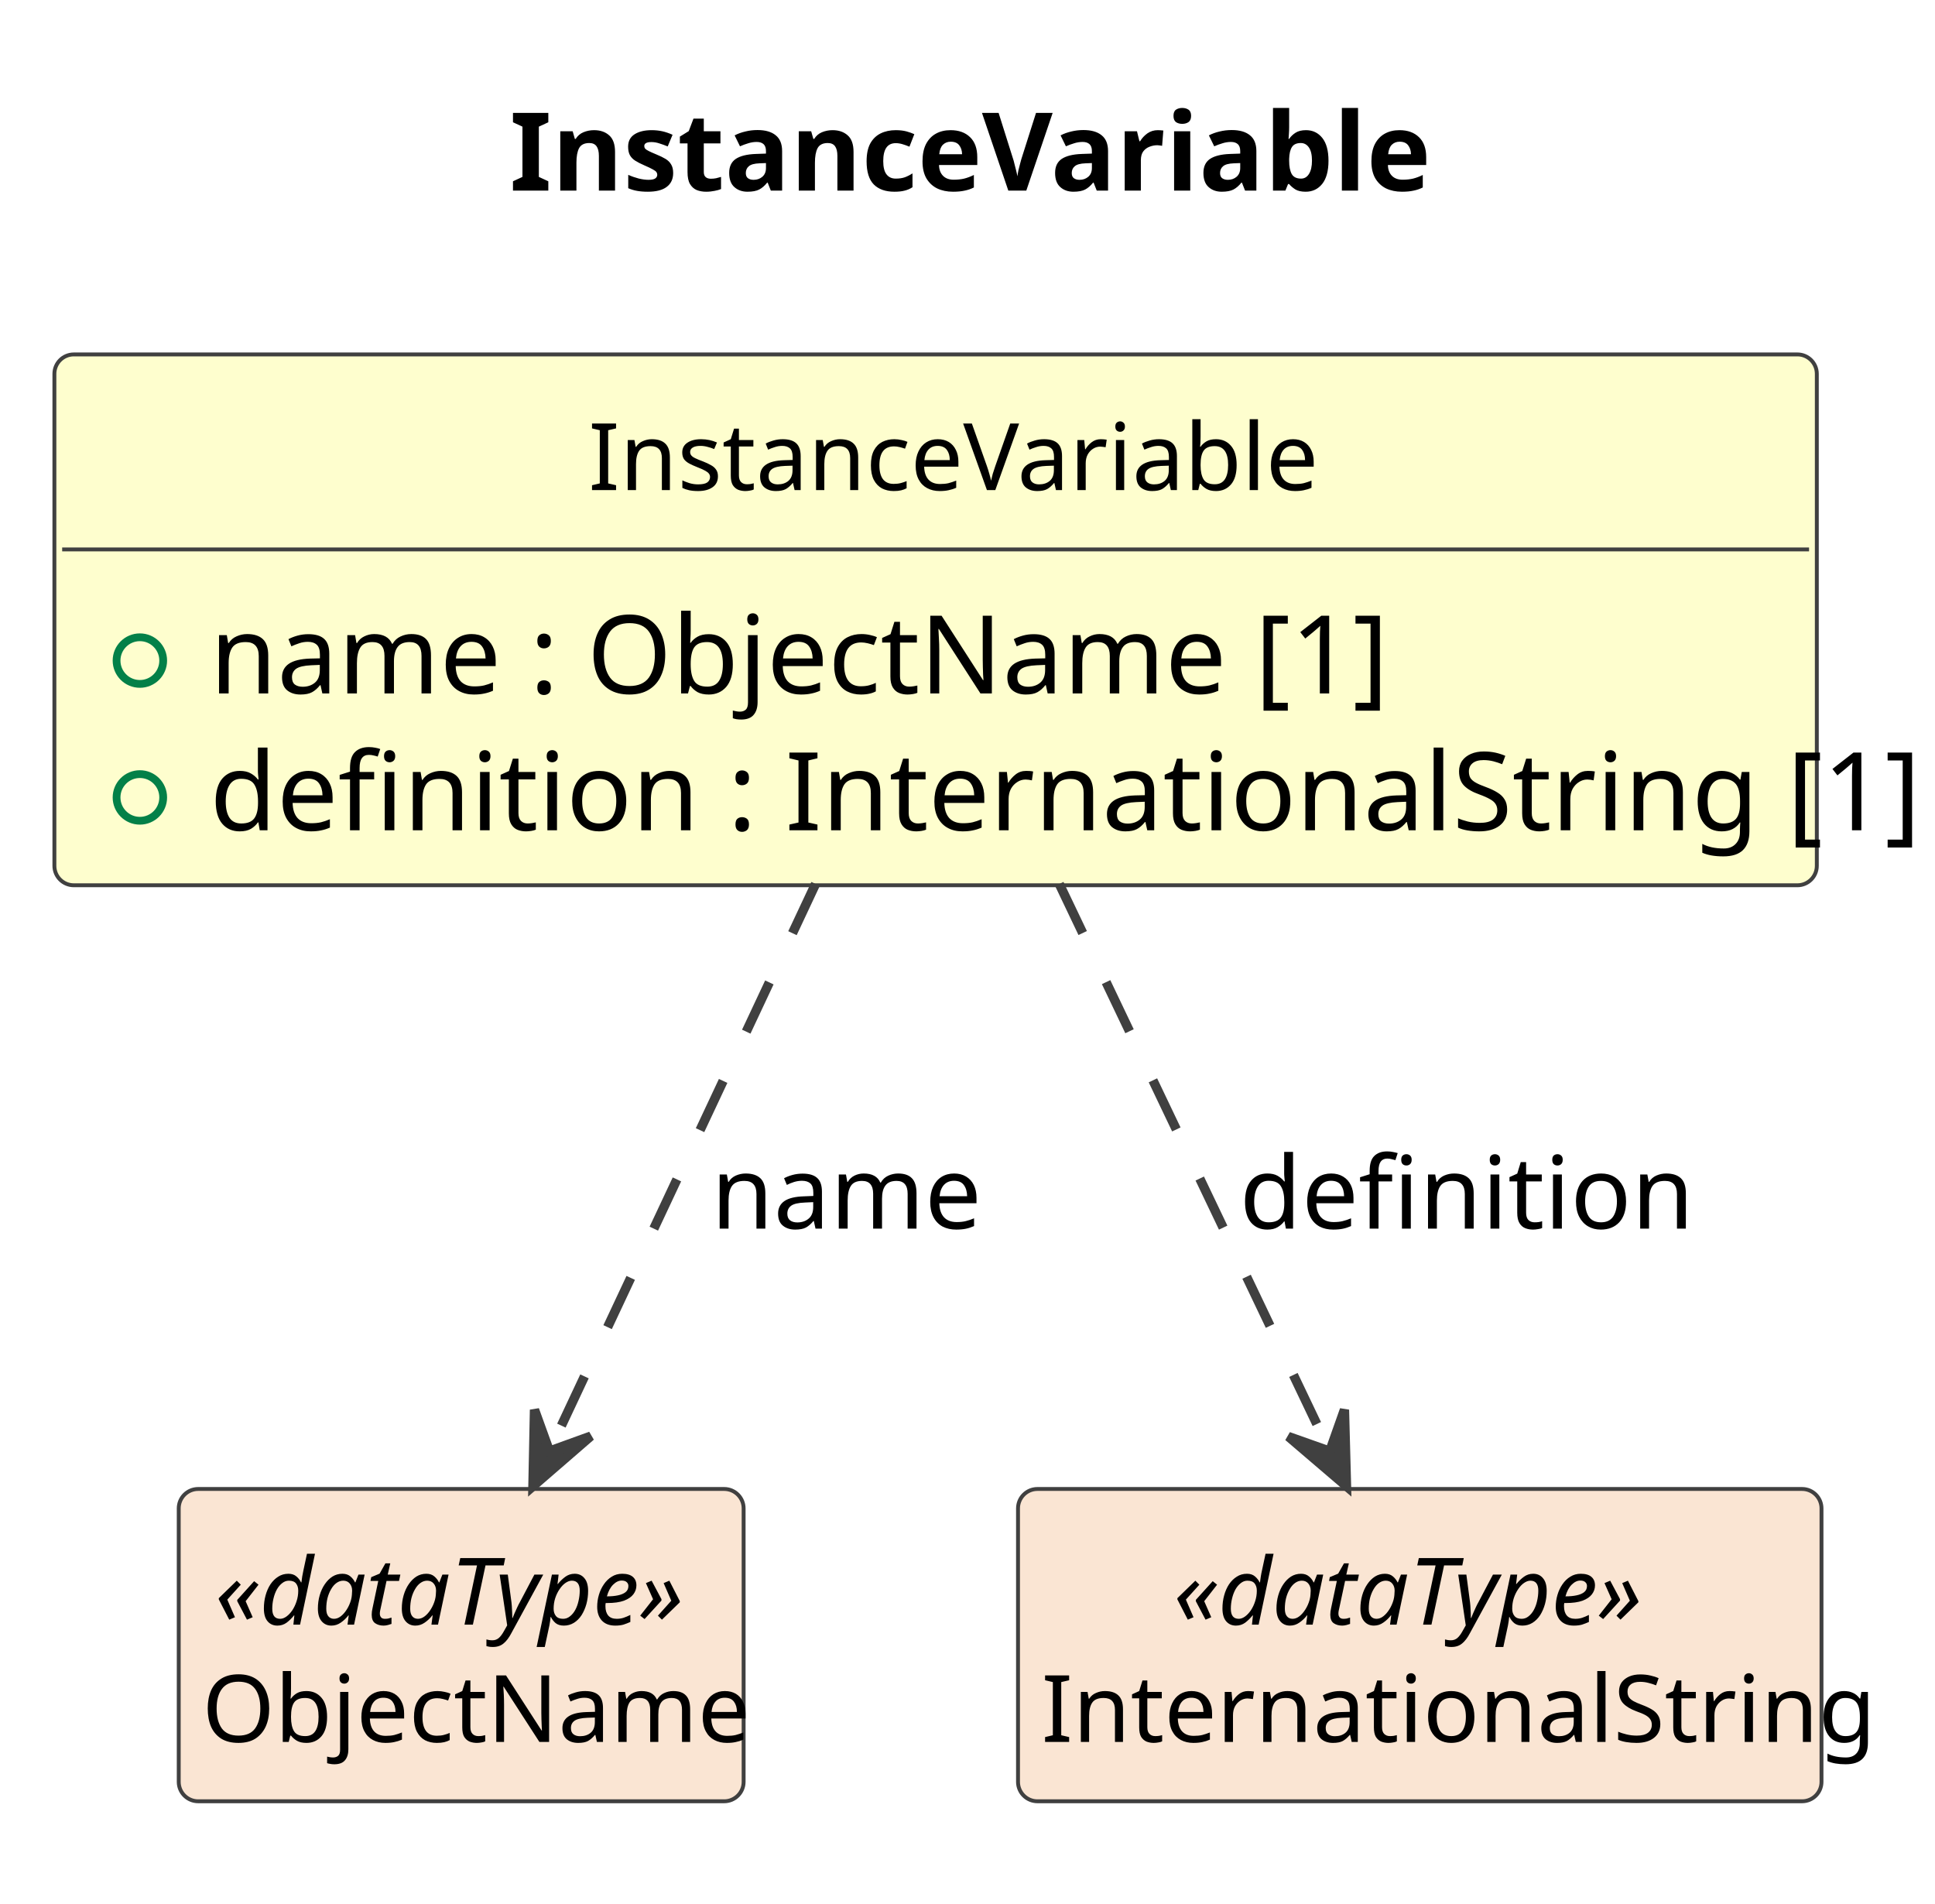
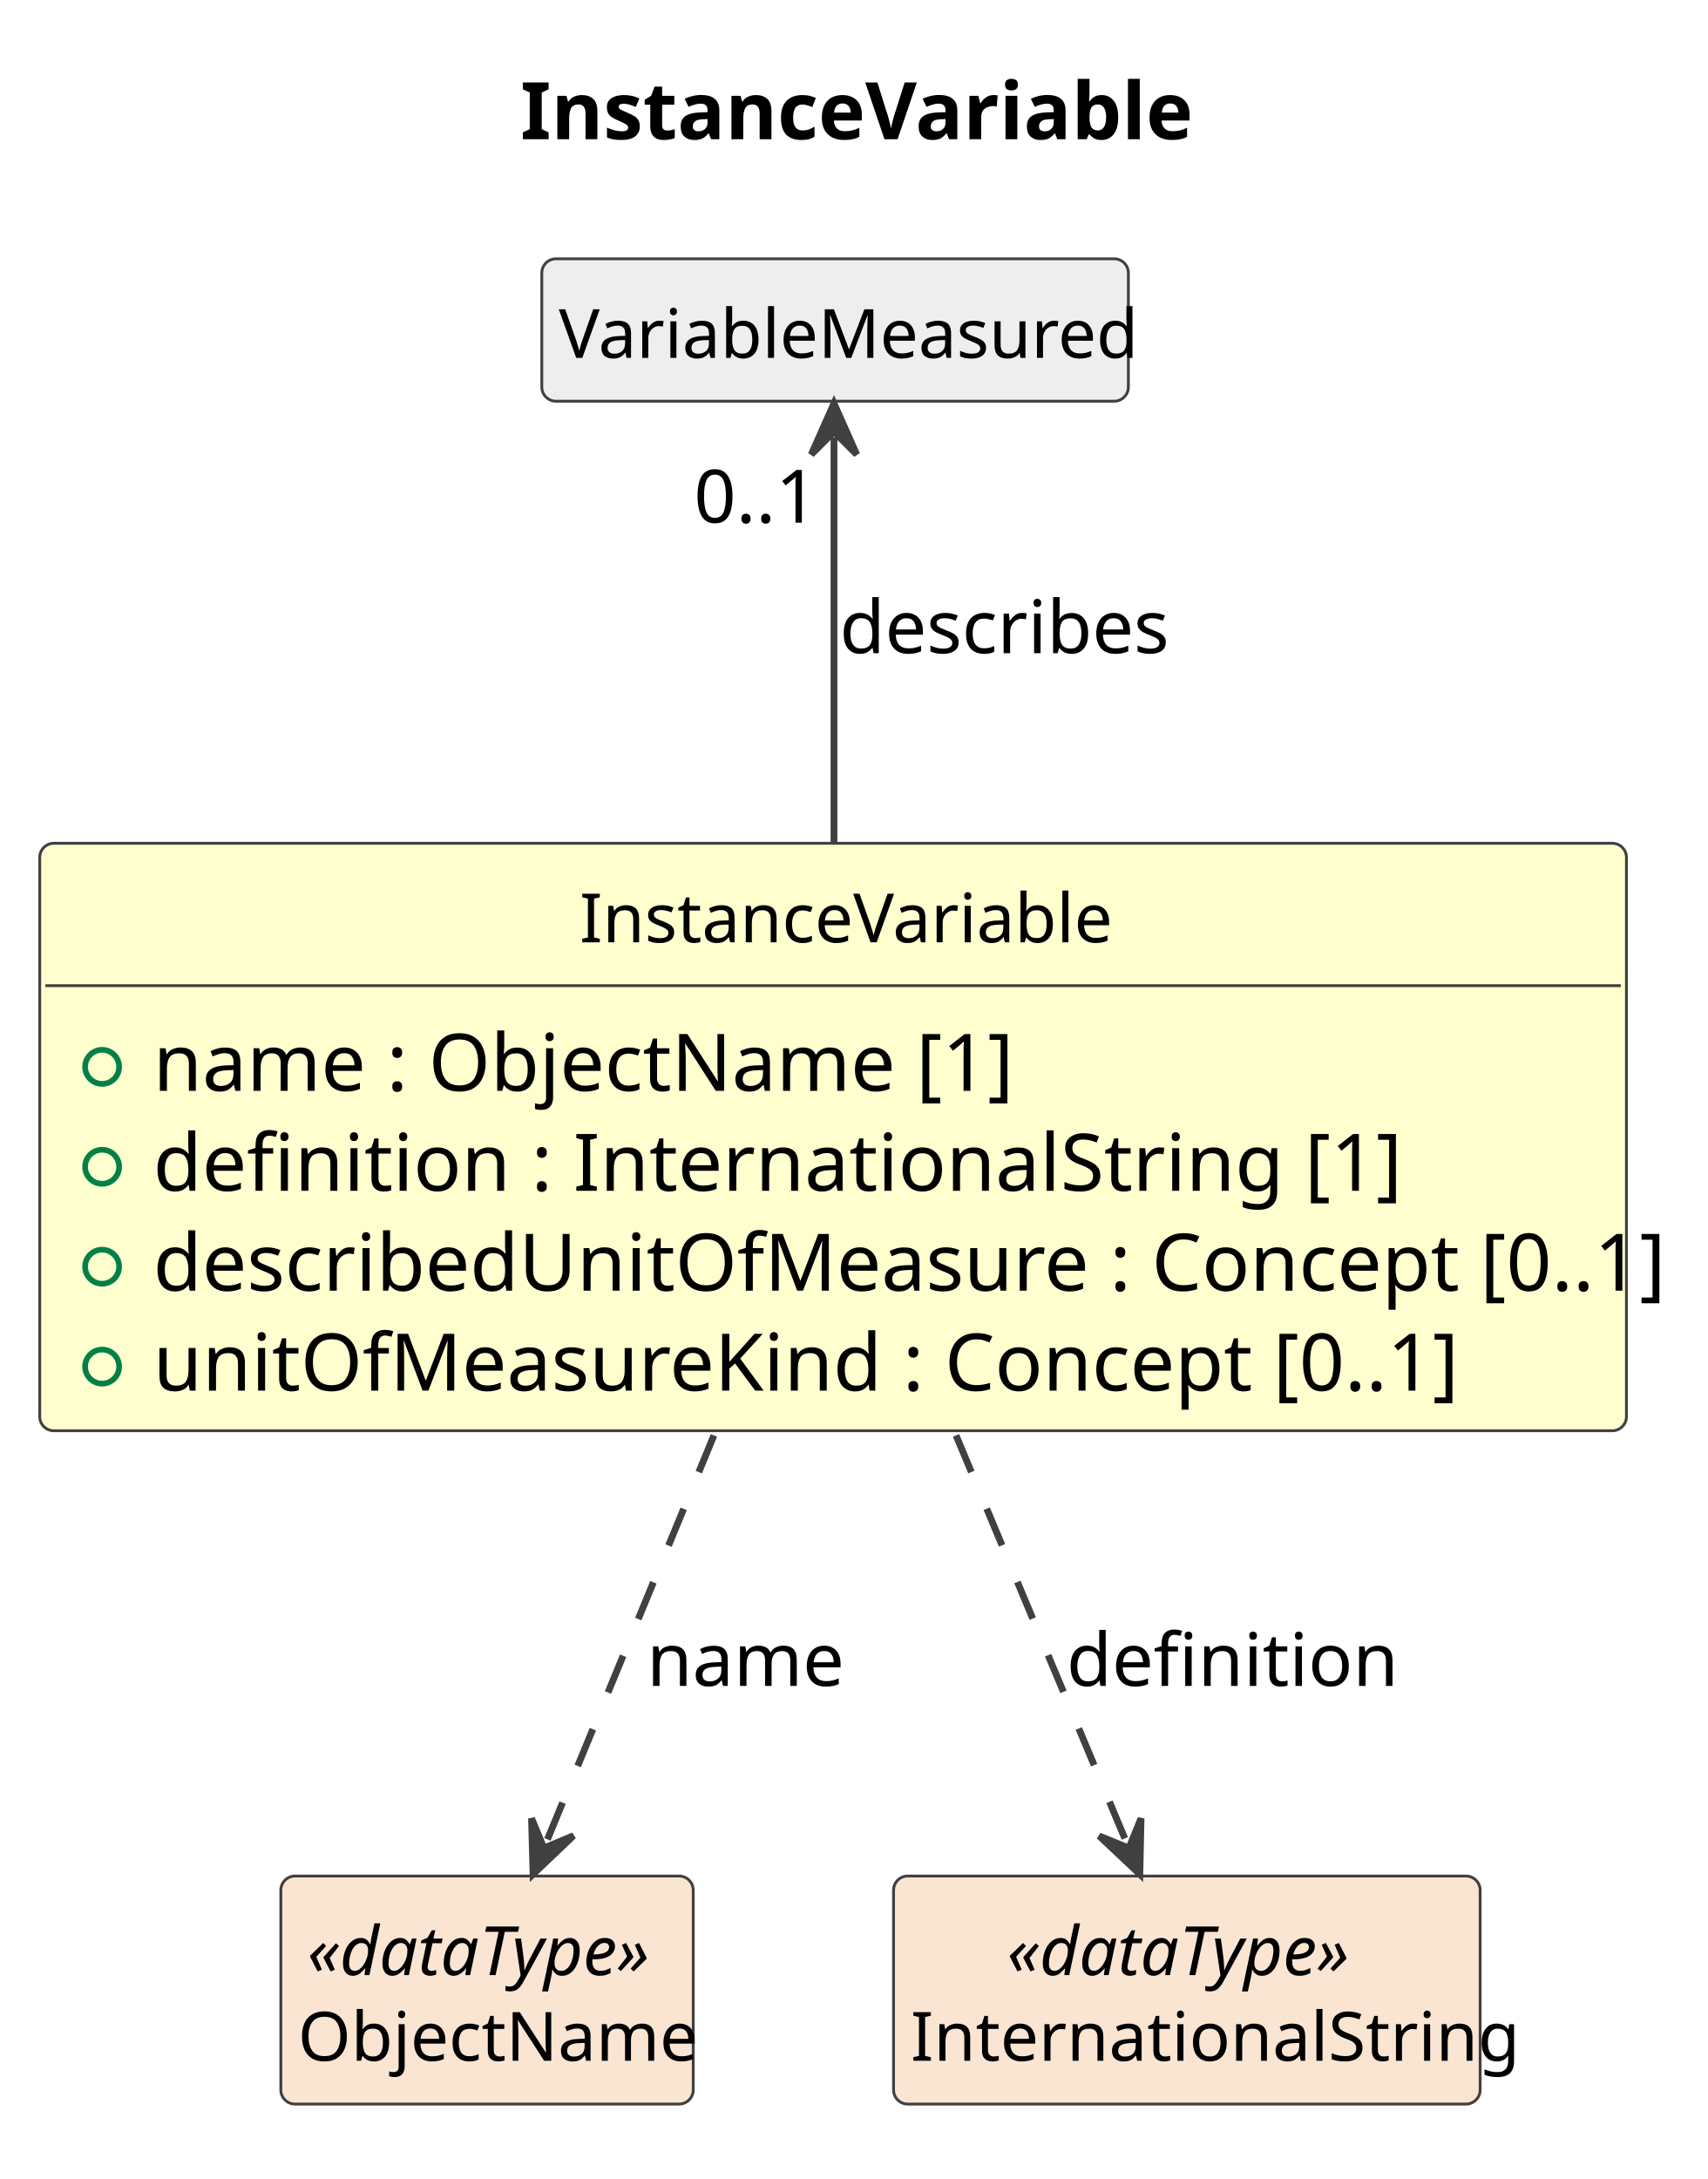
- <svg xmlns="http://www.w3.org/2000/svg" contentStyleType="text/css" data-diagram-type="CLASS" height="245px" preserveAspectRatio="none" style="width:249px;height:245px;background:#FFFFFF;" version="1.1" viewBox="0 0 249 245" width="249px" zoomAndPan="magnify">
+ <svg xmlns="http://www.w3.org/2000/svg" contentStyleType="text/css" data-diagram-type="CLASS" height="384px" preserveAspectRatio="none" style="width:301px;height:384px;background:#FFFFFF;" version="1.1" viewBox="0 0 301 384" width="301px" zoomAndPan="magnify">
  <defs />
  <g>
    <g class="title" data-source-line="1">
-       <text fill="#000000" font-family="sans-serif" font-size="14" font-weight="700" lengthAdjust="spacing" textLength="111.275" x="65.56" y="24.533">InstanceVariable</text>
+       <text fill="#000000" font-family="sans-serif" font-size="14" font-weight="700" lengthAdjust="spacing" textLength="111.275" x="91.703" y="24.533">InstanceVariable</text>
    </g>
    <g class="entity" data-qualified-name="InstanceVariable" data-source-line="12" id="ent0002">
-       <rect fill="#FEFECE" height="68.312" rx="2.5" ry="2.5" style="stroke:#404040;stroke-width:0.5;" width="226.792" x="7" y="45.609" />
-       <text fill="#000000" font-family="sans-serif" font-size="12" lengthAdjust="spacing" textLength="89.391" x="75.701" y="63.066">InstanceVariable</text>
-       <line style="stroke:#404040;stroke-width:0.5;" x1="8" x2="232.792" y1="70.703" y2="70.703" />
+       <rect fill="#FEFECE" height="103.531" rx="2.5" ry="2.5" style="stroke:#404040;stroke-width:0.5;" width="279.682" x="7" y="148.609" />
+       <text fill="#000000" font-family="sans-serif" font-size="12" lengthAdjust="spacing" textLength="89.391" x="102.145" y="166.066">InstanceVariable</text>
+       <line style="stroke:#404040;stroke-width:0.5;" x1="8" x2="285.682" y1="173.703" y2="173.703" />
      <g data-visibility-modifier="PUBLIC_FIELD">
-         <ellipse cx="18" cy="85.008" fill="none" rx="3" ry="3" style="stroke:#038048;stroke-width:1;" />
+         <ellipse cx="18" cy="188.008" fill="none" rx="3" ry="3" style="stroke:#038048;stroke-width:1;" />
      </g>
-       <text fill="#000000" font-family="sans-serif" font-size="14" lengthAdjust="spacing" textLength="143.951" x="27" y="89.236">name : ObjectName [1]</text>
+       <text fill="#000000" font-family="sans-serif" font-size="14" lengthAdjust="spacing" textLength="143.951" x="27" y="192.236">name : ObjectName [1]</text>
      <g data-visibility-modifier="PUBLIC_FIELD">
-         <ellipse cx="18" cy="102.617" fill="none" rx="3" ry="3" style="stroke:#038048;stroke-width:1;" />
+         <ellipse cx="18" cy="205.617" fill="none" rx="3" ry="3" style="stroke:#038048;stroke-width:1;" />
      </g>
-       <text fill="#000000" font-family="sans-serif" font-size="14" lengthAdjust="spacing" textLength="200.792" x="27" y="106.846">definition : InternationalString [1]</text>
+       <text fill="#000000" font-family="sans-serif" font-size="14" lengthAdjust="spacing" textLength="200.792" x="27" y="209.846">definition : InternationalString [1]</text>
+       <g data-visibility-modifier="PUBLIC_FIELD">
+         <ellipse cx="18" cy="223.227" fill="none" rx="3" ry="3" style="stroke:#038048;stroke-width:1;" />
+       </g>
+       <text fill="#000000" font-family="sans-serif" font-size="14" lengthAdjust="spacing" textLength="253.682" x="27" y="227.455">describedUnitOfMeasure : Concept [0..1]</text>
+       <g data-visibility-modifier="PUBLIC_FIELD">
+         <ellipse cx="18" cy="240.836" fill="none" rx="3" ry="3" style="stroke:#038048;stroke-width:1;" />
+       </g>
+       <text fill="#000000" font-family="sans-serif" font-size="14" lengthAdjust="spacing" textLength="218.675" x="27" y="245.065">unitOfMeasureKind : Concept [0..1]</text>
    </g>
-     <g class="entity" data-qualified-name="ObjectName" data-source-line="16" id="ent0003">
-       <rect fill="#FAE5D3" height="40.188" rx="2.5" ry="2.5" style="stroke:#404040;stroke-width:0.5;" width="72.691" x="23" y="191.609" />
-       <text fill="#000000" font-family="sans-serif" font-size="12" font-style="italic" lengthAdjust="spacing" textLength="63.381" x="27.655" y="209.066">«dataType»</text>
-       <text fill="#000000" font-family="sans-serif" font-size="12" lengthAdjust="spacing" textLength="66.691" x="26" y="224.16">ObjectName</text>
+     <g class="entity" data-qualified-name="VariableMeasured" data-source-line="18" id="ent0003">
+       <rect fill="#EEEEEE" height="25.094" rx="2.5" ry="2.5" style="stroke:#404040;stroke-width:0.5;" width="103.389" x="95.5" y="45.609" />
+       <text fill="#000000" font-family="sans-serif" font-size="12" lengthAdjust="spacing" textLength="97.389" x="98.5" y="63.066">VariableMeasured</text>
    </g>
-     <g class="entity" data-qualified-name="InternationalString" data-source-line="18" id="ent0005">
-       <rect fill="#FAE5D3" height="40.188" rx="2.5" ry="2.5" style="stroke:#404040;stroke-width:0.5;" width="103.394" x="131" y="191.609" />
-       <text fill="#000000" font-family="sans-serif" font-size="12" font-style="italic" lengthAdjust="spacing" textLength="63.381" x="151.007" y="209.066">«dataType»</text>
-       <text fill="#000000" font-family="sans-serif" font-size="12" lengthAdjust="spacing" textLength="97.394" x="134" y="224.16">InternationalString</text>
+     <g class="entity" data-qualified-name="ObjectName" data-source-line="20" id="ent0005">
+       <rect fill="#FAE5D3" height="40.188" rx="2.5" ry="2.5" style="stroke:#404040;stroke-width:0.5;" width="72.691" x="49.5" y="330.609" />
+       <text fill="#000000" font-family="sans-serif" font-size="12" font-style="italic" lengthAdjust="spacing" textLength="63.381" x="54.155" y="348.066">«dataType»</text>
+       <text fill="#000000" font-family="sans-serif" font-size="12" lengthAdjust="spacing" textLength="66.691" x="52.5" y="363.16">ObjectName</text>
    </g>
-     <g class="link" data-entity-1="ent0002" data-entity-2="ent0003" data-link-type="dependency" data-source-line="17" id="lnk4">
-       <path codeLine="17" d="M104.95,113.749 C93.44,138.269 80.708,165.407 71.128,185.827" fill="none" id="InstanceVariable-to-ObjectName" style="stroke:#404040;stroke-width:1.2;stroke-dasharray:7,7;" />
-       <polygon fill="#404040" points="68.58,191.259,76.024,184.81,70.704,186.733,68.781,181.413,68.58,191.259" style="stroke:#404040;stroke-width:1.2;" />
-       <text fill="#000000" font-family="sans-serif" font-size="13" lengthAdjust="spacing" textLength="32.519" x="91.5" y="158.105">name</text>
+     <g class="entity" data-qualified-name="InternationalString" data-source-line="22" id="ent0007">
+       <rect fill="#FAE5D3" height="40.188" rx="2.5" ry="2.5" style="stroke:#404040;stroke-width:0.5;" width="103.394" x="157.5" y="330.609" />
+       <text fill="#000000" font-family="sans-serif" font-size="12" font-style="italic" lengthAdjust="spacing" textLength="63.381" x="177.507" y="348.066">«dataType»</text>
+       <text fill="#000000" font-family="sans-serif" font-size="12" lengthAdjust="spacing" textLength="97.394" x="160.5" y="363.16">InternationalString</text>
    </g>
-     <g class="link" data-entity-1="ent0002" data-entity-2="ent0005" data-link-type="dependency" data-source-line="19" id="lnk6">
-       <path codeLine="19" d="M136.31,113.749 C148,138.269 160.947,165.424 170.687,185.844" fill="none" id="InstanceVariable-to-InternationalString" style="stroke:#404040;stroke-width:1.2;stroke-dasharray:7,7;" />
-       <polygon fill="#404040" points="173.27,191.259,173.006,181.414,171.117,186.746,165.785,184.858,173.27,191.259" style="stroke:#404040;stroke-width:1.2;" />
-       <text fill="#000000" font-family="sans-serif" font-size="13" lengthAdjust="spacing" textLength="52.038" x="159.5" y="158.105">definition</text>
+     <g class="link" data-entity-1="ent0003" data-entity-2="ent0002" data-link-type="dependency" data-source-line="19" id="lnk4">
+       <path codeLine="19" d="M147,77.089 C147,94.139 147,120.459 147,148.419" fill="none" id="VariableMeasured-backto-InstanceVariable" style="stroke:#404040;stroke-width:1.2;" />
+       <polygon fill="#404040" points="147,71.089,143,80.089,147,76.089,151,80.089,147,71.089" style="stroke:#404040;stroke-width:1.2;" />
+       <text fill="#000000" font-family="sans-serif" font-size="13" lengthAdjust="spacing" textLength="55.637" x="148" y="115.105">describes</text>
+       <text fill="#000000" font-family="sans-serif" font-size="13" lengthAdjust="spacing" textLength="21.684" x="122.312" y="92.105">0..1</text>
+     </g>
+     <g class="link" data-entity-1="ent0002" data-entity-2="ent0005" data-link-type="dependency" data-source-line="21" id="lnk6">
+       <path codeLine="21" d="M125.84,252.959 C114.82,279.669 104.307,305.202 96.247,324.752" fill="none" id="InstanceVariable-to-ObjectName" style="stroke:#404040;stroke-width:1.2;stroke-dasharray:7,7;" />
+       <polygon fill="#404040" points="93.96,330.299,101.088,323.503,95.866,325.677,93.692,320.454,93.96,330.299" style="stroke:#404040;stroke-width:1.2;" />
+       <text fill="#000000" font-family="sans-serif" font-size="13" lengthAdjust="spacing" textLength="32.519" x="114" y="297.104">name</text>
+     </g>
+     <g class="link" data-entity-1="ent0002" data-entity-2="ent0007" data-link-type="dependency" data-source-line="23" id="lnk8">
+       <path codeLine="23" d="M168.51,252.959 C179.7,279.669 190.402,305.215 198.592,324.765" fill="none" id="InstanceVariable-to-InternationalString" style="stroke:#404040;stroke-width:1.2;stroke-dasharray:7,7;" />
+       <polygon fill="#404040" points="200.91,330.299,201.122,320.453,198.978,325.688,193.743,323.544,200.91,330.299" style="stroke:#404040;stroke-width:1.2;" />
+       <text fill="#000000" font-family="sans-serif" font-size="13" lengthAdjust="spacing" textLength="52.038" x="188" y="297.104">definition</text>
    </g>
  </g>
</svg>
